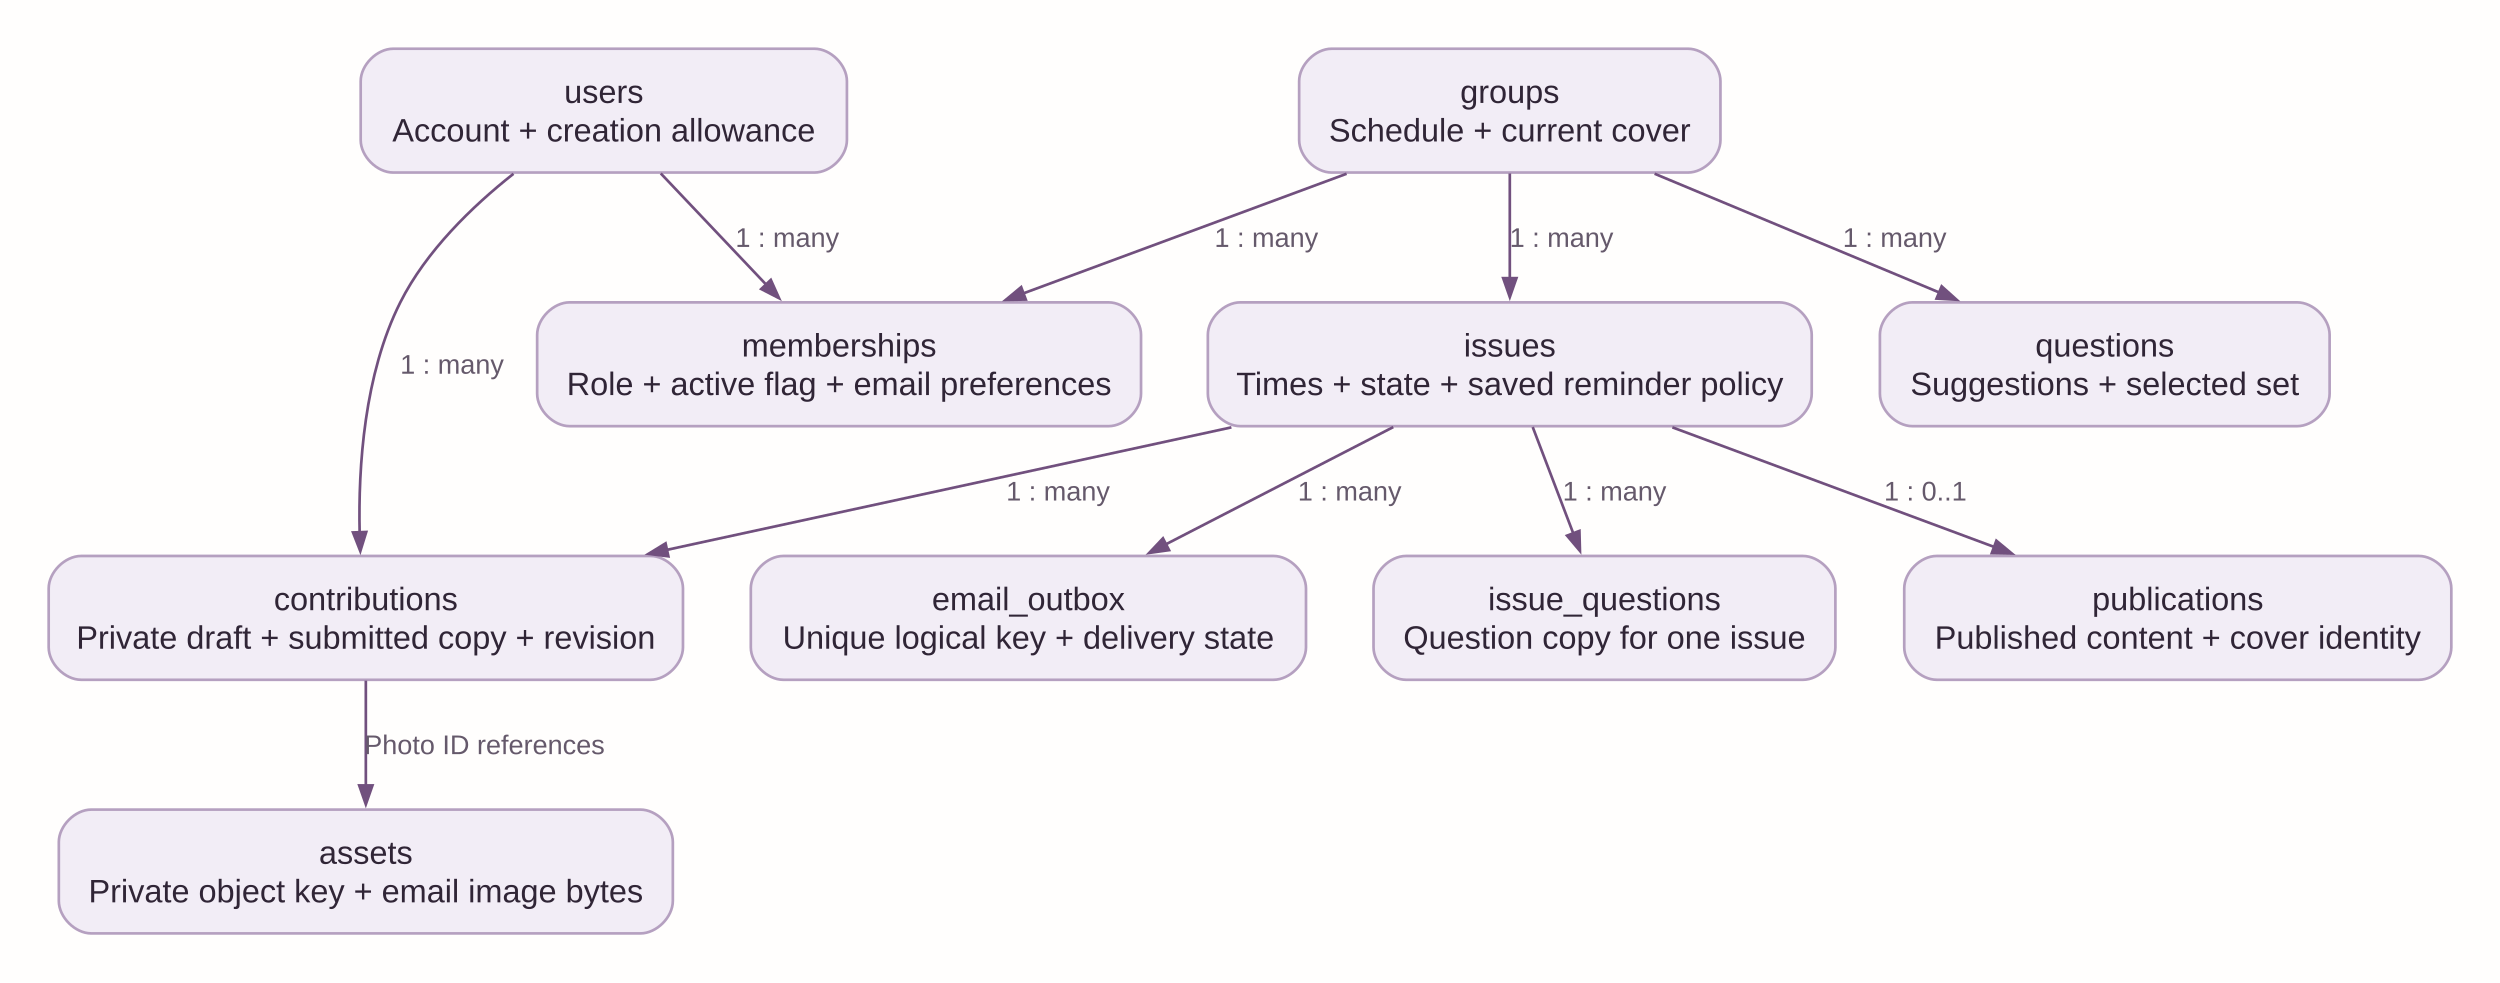
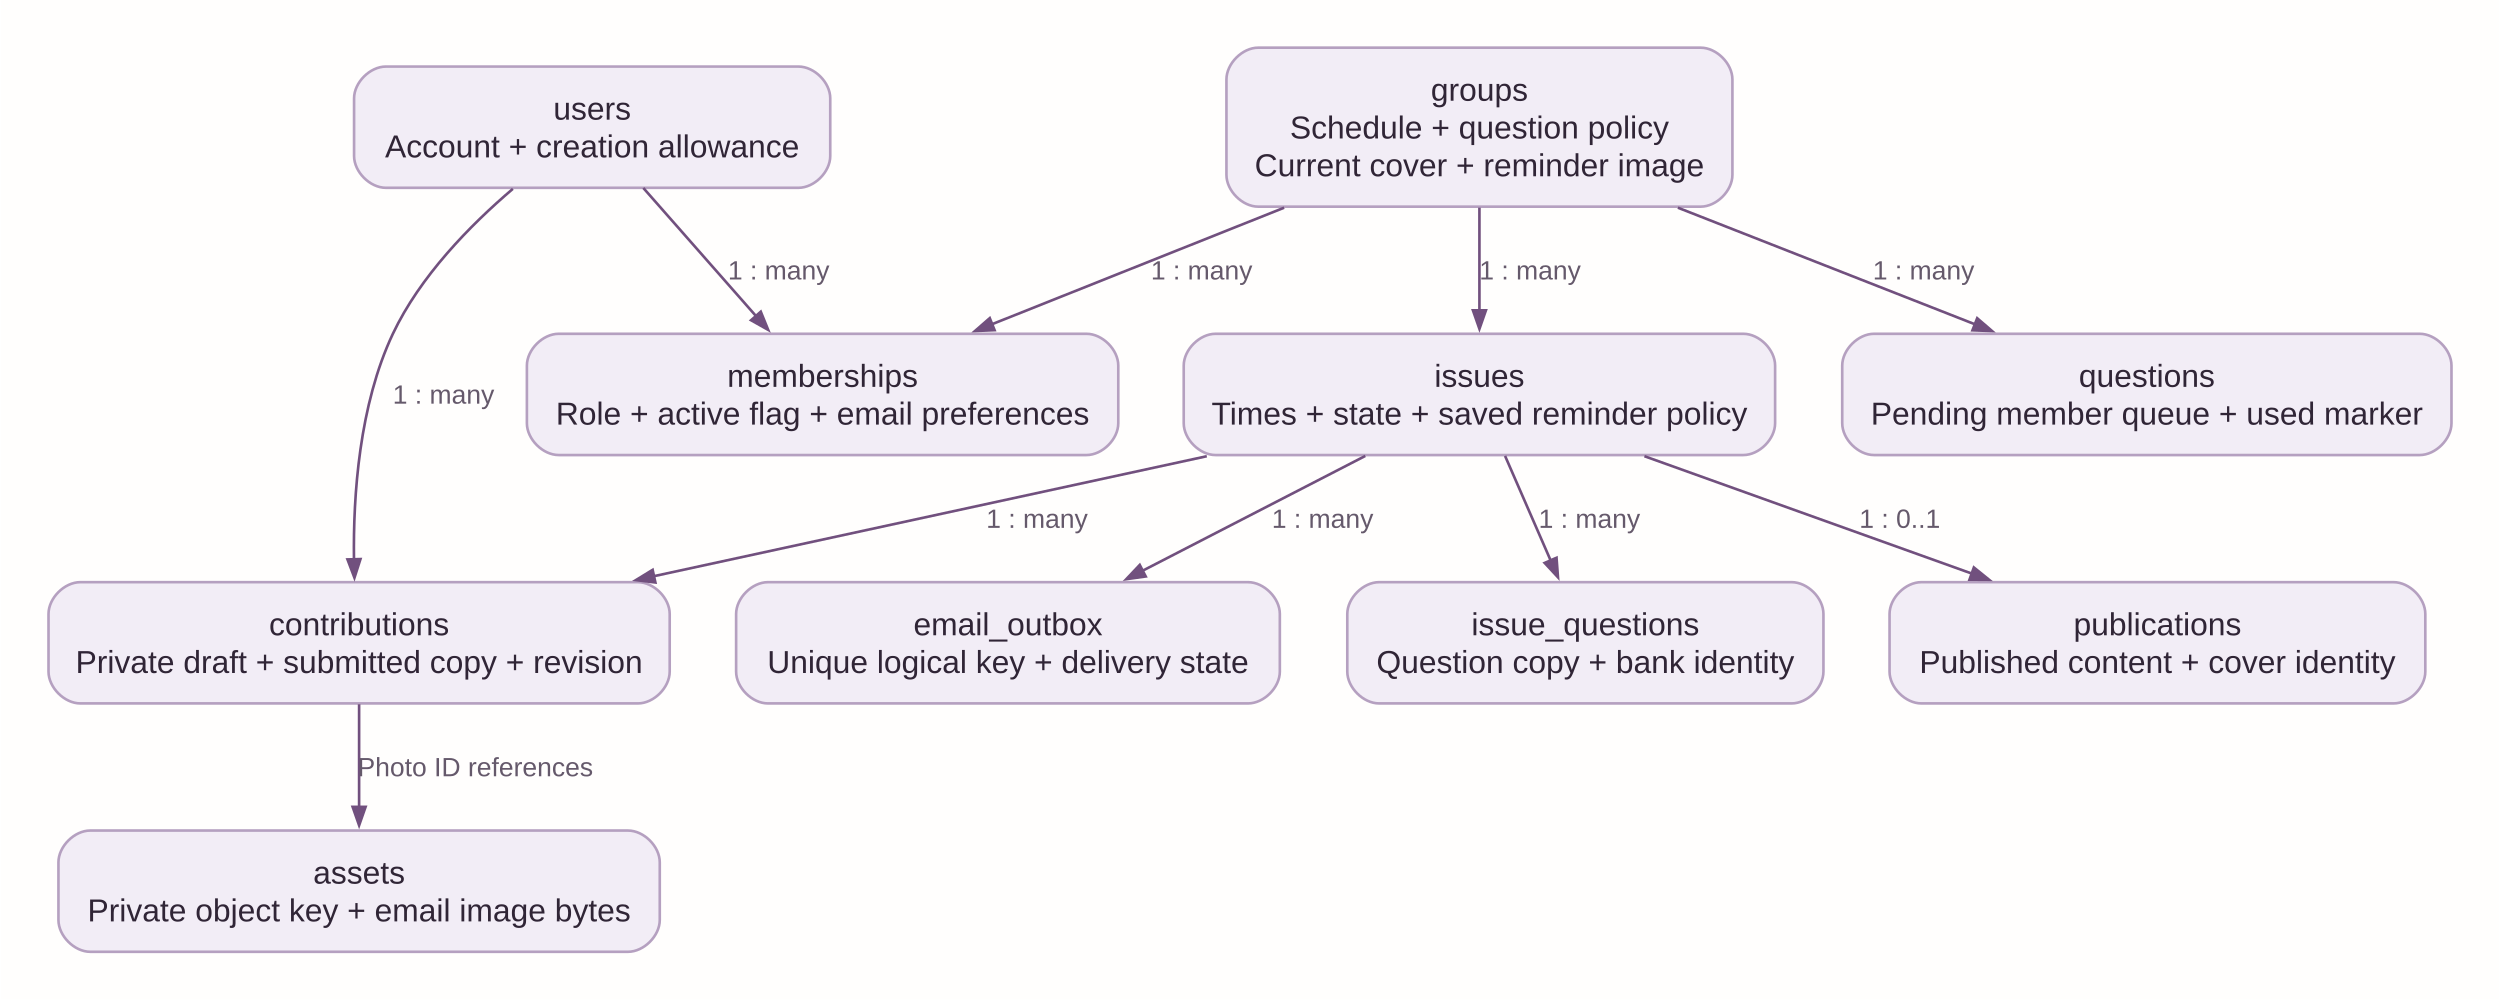
- <svg xmlns="http://www.w3.org/2000/svg" width="924pt" height="363pt" viewBox="0.00 0.00 924.41 363.12">
-   <g id="graph0" class="graph" transform="scale(1 1) rotate(0) translate(18 345.12)">
-     <polygon fill="#fffefd" stroke="none" points="-18,18 -18,-345.12 906.41,-345.12 906.41,18 -18,18" />
+ <svg xmlns="http://www.w3.org/2000/svg" width="943pt" height="377pt" viewBox="0.00 0.00 943.29 377.37">
+   <g id="graph0" class="graph" transform="scale(1 1) rotate(0) translate(18 359.37)">
+     <polygon fill="#fffefd" stroke="none" points="-18,18 -18,-359.37 925.29,-359.37 925.29,18 -18,18" />
    <g id="node1" class="node">
-       <path fill="#f2edf6" stroke="#b5a0c0" d="M283.16,-327.12C283.16,-327.12 127.38,-327.12 127.38,-327.12 121.38,-327.12 115.37,-321.12 115.37,-315.12 115.37,-315.12 115.37,-293.34 115.37,-293.34 115.37,-287.34 121.37,-281.34 127.37,-281.34 127.37,-281.34 283.16,-281.34 283.16,-281.34 289.16,-281.34 295.16,-287.34 295.16,-293.34 295.16,-293.34 295.16,-315.12 295.16,-315.12 295.16,-321.12 289.16,-327.12 283.16,-327.12" />
-       <text text-anchor="middle" x="205.27" y="-307.08" font-family="Arial" font-size="12.00" fill="#302536">users</text>
-       <text text-anchor="middle" x="205.27" y="-292.83" font-family="Arial" font-size="12.00" fill="#302536">Account + creation allowance</text>
+       <path fill="#f2edf6" stroke="#b5a0c0" d="M283.16,-334.24C283.16,-334.24 127.38,-334.24 127.38,-334.24 121.38,-334.24 115.37,-328.24 115.37,-322.24 115.37,-322.24 115.37,-300.46 115.37,-300.46 115.37,-294.46 121.37,-288.46 127.37,-288.46 127.37,-288.46 283.16,-288.46 283.16,-288.46 289.16,-288.46 295.16,-294.46 295.16,-300.46 295.16,-300.46 295.16,-322.24 295.16,-322.24 295.16,-328.24 289.16,-334.24 283.16,-334.24" />
+       <text text-anchor="middle" x="205.27" y="-314.2" font-family="Arial" font-size="12.00" fill="#302536">users</text>
+       <text text-anchor="middle" x="205.27" y="-299.95" font-family="Arial" font-size="12.00" fill="#302536">Account + creation allowance</text>
    </g>
    <g id="node2" class="node">
      <path fill="#f2edf6" stroke="#b5a0c0" d="M391.91,-233.34C391.91,-233.34 192.62,-233.34 192.62,-233.34 186.62,-233.34 180.62,-227.34 180.62,-221.34 180.62,-221.34 180.62,-199.56 180.62,-199.56 180.62,-193.56 186.62,-187.56 192.62,-187.56 192.62,-187.56 391.91,-187.56 391.91,-187.56 397.91,-187.56 403.91,-193.56 403.91,-199.56 403.91,-199.56 403.91,-221.34 403.91,-221.34 403.91,-227.34 397.91,-233.34 391.91,-233.34" />
      <text text-anchor="middle" x="292.27" y="-213.3" font-family="Arial" font-size="12.00" fill="#302536">memberships</text>
      <text text-anchor="middle" x="292.27" y="-199.05" font-family="Arial" font-size="12.00" fill="#302536">Role + active flag + email preferences</text>
    </g>
    <g id="edge1" class="edge">
-       <path fill="none" stroke="#71507e" d="M226.33,-281.01C238.1,-268.59 252.9,-252.98 265.49,-239.7" />
-       <polygon fill="#71507e" stroke="#71507e" points="267.02,-241.65 270.06,-234.88 263.47,-238.27 267.02,-241.65" />
-       <text text-anchor="middle" x="273.1" y="-253.84" font-family="Arial" font-size="10.00" fill="#65596b">1 : many</text>
+       <path fill="none" stroke="#71507e" d="M224.58,-288.4C237.11,-274.16 253.56,-255.46 267.11,-240.06" />
+       <polygon fill="#71507e" stroke="#71507e" points="268.93,-241.69 271.72,-234.82 265.25,-238.46 268.93,-241.69" />
+       <text text-anchor="middle" x="275.69" y="-253.84" font-family="Arial" font-size="10.00" fill="#65596b">1 : many</text>
    </g>
    <g id="node7" class="node">
      <path fill="#f2edf6" stroke="#b5a0c0" d="M222.54,-139.56C222.54,-139.56 12,-139.56 12,-139.56 6,-139.56 0,-133.56 0,-127.56 0,-127.56 0,-105.78 0,-105.78 0,-99.78 6,-93.78 12,-93.78 12,-93.78 222.54,-93.78 222.54,-93.78 228.54,-93.78 234.54,-99.78 234.54,-105.78 234.54,-105.78 234.54,-127.56 234.54,-127.56 234.54,-133.56 228.54,-139.56 222.54,-139.56" />
      <text text-anchor="middle" x="117.27" y="-119.52" font-family="Arial" font-size="12.00" fill="#302536">contributions</text>
      <text text-anchor="middle" x="117.27" y="-105.27" font-family="Arial" font-size="12.00" fill="#302536">Private draft + submitted copy + revision</text>
    </g>
    <g id="edge7" class="edge">
-       <path fill="none" stroke="#71507e" d="M171.87,-280.89C156.48,-268.73 139.55,-252.29 130.02,-233.34 116.68,-206.82 114.45,-172.63 114.98,-148.32" />
-       <polygon fill="#71507e" stroke="#71507e" points="117.42,-148.43 115.23,-141.35 112.53,-148.26 117.42,-148.43" />
+       <path fill="none" stroke="#71507e" d="M175.32,-288.07C159.06,-274.22 140.25,-254.97 130.02,-233.34 117.33,-206.5 115,-172.36 115.33,-148.14" />
+       <polygon fill="#71507e" stroke="#71507e" points="117.78,-148.28 115.51,-141.22 112.88,-148.15 117.78,-148.28" />
      <text text-anchor="middle" x="149.14" y="-206.95" font-family="Arial" font-size="10.00" fill="#65596b">1 : many</text>
    </g>
    <g id="node3" class="node">
-       <path fill="#f2edf6" stroke="#b5a0c0" d="M606.16,-327.12C606.16,-327.12 474.38,-327.12 474.38,-327.12 468.38,-327.12 462.38,-321.12 462.38,-315.12 462.38,-315.12 462.38,-293.34 462.38,-293.34 462.38,-287.34 468.38,-281.34 474.38,-281.34 474.38,-281.34 606.16,-281.34 606.16,-281.34 612.16,-281.34 618.16,-287.34 618.16,-293.34 618.16,-293.34 618.16,-315.12 618.16,-315.12 618.16,-321.12 612.16,-327.12 606.16,-327.12" />
-       <text text-anchor="middle" x="540.27" y="-307.08" font-family="Arial" font-size="12.00" fill="#302536">groups</text>
-       <text text-anchor="middle" x="540.27" y="-292.83" font-family="Arial" font-size="12.00" fill="#302536">Schedule + current cover</text>
+       <path fill="#f2edf6" stroke="#b5a0c0" d="M623.79,-341.37C623.79,-341.37 456.75,-341.37 456.75,-341.37 450.75,-341.37 444.75,-335.37 444.75,-329.37 444.75,-329.37 444.75,-293.34 444.75,-293.34 444.75,-287.34 450.75,-281.34 456.75,-281.34 456.75,-281.34 623.79,-281.34 623.79,-281.34 629.79,-281.34 635.79,-287.34 635.79,-293.34 635.79,-293.34 635.79,-329.37 635.79,-329.37 635.79,-335.37 629.79,-341.37 623.79,-341.37" />
+       <text text-anchor="middle" x="540.27" y="-321.33" font-family="Arial" font-size="12.00" fill="#302536">groups</text>
+       <text text-anchor="middle" x="540.27" y="-307.08" font-family="Arial" font-size="12.00" fill="#302536">Schedule + question policy</text>
+       <text text-anchor="middle" x="540.27" y="-292.83" font-family="Arial" font-size="12.00" fill="#302536">Current cover + reminder image</text>
    </g>
    <g id="edge2" class="edge">
-       <path fill="none" stroke="#71507e" d="M479.92,-280.9C443.78,-267.52 397.74,-250.48 360.31,-236.63" />
-       <polygon fill="#71507e" stroke="#71507e" points="361.3,-234.38 353.88,-234.25 359.59,-238.98 361.3,-234.38" />
-       <text text-anchor="middle" x="450.24" y="-253.84" font-family="Arial" font-size="10.00" fill="#65596b">1 : many</text>
+       <path fill="none" stroke="#71507e" d="M466.53,-280.95C431.36,-266.92 389.68,-250.3 355.91,-236.83" />
+       <polygon fill="#71507e" stroke="#71507e" points="357.21,-234.71 349.8,-234.39 355.39,-239.26 357.21,-234.71" />
+       <text text-anchor="middle" x="435.39" y="-253.84" font-family="Arial" font-size="10.00" fill="#65596b">1 : many</text>
    </g>
    <g id="node4" class="node">
-       <path fill="#f2edf6" stroke="#b5a0c0" d="M831.41,-233.34C831.41,-233.34 689.12,-233.34 689.12,-233.34 683.12,-233.34 677.12,-227.34 677.12,-221.34 677.12,-221.34 677.12,-199.56 677.12,-199.56 677.12,-193.56 683.12,-187.56 689.12,-187.56 689.12,-187.56 831.41,-187.56 831.41,-187.56 837.41,-187.56 843.41,-193.56 843.41,-199.56 843.41,-199.56 843.41,-221.34 843.41,-221.34 843.41,-227.34 837.41,-233.34 831.41,-233.34" />
-       <text text-anchor="middle" x="760.27" y="-213.3" font-family="Arial" font-size="12.00" fill="#302536">questions</text>
-       <text text-anchor="middle" x="760.27" y="-199.05" font-family="Arial" font-size="12.00" fill="#302536">Suggestions + selected set</text>
+       <path fill="#f2edf6" stroke="#b5a0c0" d="M895.29,-233.34C895.29,-233.34 689.25,-233.34 689.25,-233.34 683.25,-233.34 677.25,-227.34 677.25,-221.34 677.25,-221.34 677.25,-199.56 677.25,-199.56 677.25,-193.56 683.25,-187.56 689.25,-187.56 689.25,-187.56 895.29,-187.56 895.29,-187.56 901.29,-187.56 907.29,-193.56 907.29,-199.56 907.29,-199.56 907.29,-221.34 907.29,-221.34 907.29,-227.34 901.29,-233.34 895.29,-233.34" />
+       <text text-anchor="middle" x="792.27" y="-213.3" font-family="Arial" font-size="12.00" fill="#302536">questions</text>
+       <text text-anchor="middle" x="792.27" y="-199.05" font-family="Arial" font-size="12.00" fill="#302536">Pending member queue + used marker</text>
    </g>
    <g id="edge3" class="edge">
-       <path fill="none" stroke="#71507e" d="M593.81,-280.9C625.6,-267.63 666.02,-250.77 699.08,-236.98" />
-       <polygon fill="#71507e" stroke="#71507e" points="699.96,-239.26 705.48,-234.31 698.07,-234.74 699.96,-239.26" />
-       <text text-anchor="middle" x="682.57" y="-253.84" font-family="Arial" font-size="10.00" fill="#65596b">1 : many</text>
+       <path fill="none" stroke="#71507e" d="M615.2,-280.95C650.94,-266.92 693.28,-250.3 727.6,-236.83" />
+       <polygon fill="#71507e" stroke="#71507e" points="728.21,-239.22 733.83,-234.38 726.42,-234.66 728.21,-239.22" />
+       <text text-anchor="middle" x="707.97" y="-253.84" font-family="Arial" font-size="10.00" fill="#65596b">1 : many</text>
    </g>
    <g id="node5" class="node">
      <path fill="#f2edf6" stroke="#b5a0c0" d="M639.91,-233.34C639.91,-233.34 440.62,-233.34 440.62,-233.34 434.62,-233.34 428.62,-227.34 428.62,-221.34 428.62,-221.34 428.62,-199.56 428.62,-199.56 428.62,-193.56 434.62,-187.56 440.62,-187.56 440.62,-187.56 639.91,-187.56 639.91,-187.56 645.91,-187.56 651.91,-193.56 651.91,-199.56 651.91,-199.56 651.91,-221.34 651.91,-221.34 651.91,-227.34 645.91,-233.34 639.91,-233.34" />
      <text text-anchor="middle" x="540.27" y="-213.3" font-family="Arial" font-size="12.00" fill="#302536">issues</text>
      <text text-anchor="middle" x="540.27" y="-199.05" font-family="Arial" font-size="12.00" fill="#302536">Times + state + saved reminder policy</text>
    </g>
    <g id="edge4" class="edge">
-       <path fill="none" stroke="#71507e" d="M540.27,-281.01C540.27,-269.37 540.27,-254.94 540.27,-242.24" />
-       <polygon fill="#71507e" stroke="#71507e" points="542.72,-242.29 540.27,-235.29 537.82,-242.29 542.72,-242.29" />
+       <path fill="none" stroke="#71507e" d="M540.27,-280.95C540.27,-268.64 540.27,-254.34 540.27,-241.92" />
+       <polygon fill="#71507e" stroke="#71507e" points="542.72,-242.19 540.27,-235.19 537.82,-242.19 542.72,-242.19" />
      <text text-anchor="middle" x="559.39" y="-253.84" font-family="Arial" font-size="10.00" fill="#65596b">1 : many</text>
    </g>
    <g id="node6" class="node">
-       <path fill="#f2edf6" stroke="#b5a0c0" d="M648.66,-139.56C648.66,-139.56 501.88,-139.56 501.88,-139.56 495.88,-139.56 489.88,-133.56 489.88,-127.56 489.88,-127.56 489.88,-105.78 489.88,-105.78 489.88,-99.78 495.88,-93.78 501.88,-93.78 501.88,-93.78 648.66,-93.78 648.66,-93.78 654.66,-93.78 660.66,-99.78 660.66,-105.78 660.66,-105.78 660.66,-127.56 660.66,-127.56 660.66,-133.56 654.66,-139.56 648.66,-139.56" />
-       <text text-anchor="middle" x="575.27" y="-119.52" font-family="Arial" font-size="12.00" fill="#302536">issue_questions</text>
-       <text text-anchor="middle" x="575.27" y="-105.27" font-family="Arial" font-size="12.00" fill="#302536">Question copy for one issue</text>
+       <path fill="#f2edf6" stroke="#b5a0c0" d="M658.16,-139.56C658.16,-139.56 502.38,-139.56 502.38,-139.56 496.38,-139.56 490.38,-133.56 490.38,-127.56 490.38,-127.56 490.38,-105.78 490.38,-105.78 490.38,-99.78 496.38,-93.78 502.38,-93.78 502.38,-93.78 658.16,-93.78 658.16,-93.78 664.16,-93.78 670.16,-99.78 670.16,-105.78 670.16,-105.78 670.16,-127.56 670.16,-127.56 670.16,-133.56 664.16,-139.56 658.16,-139.56" />
+       <text text-anchor="middle" x="580.27" y="-119.52" font-family="Arial" font-size="12.00" fill="#302536">issue_questions</text>
+       <text text-anchor="middle" x="580.27" y="-105.27" font-family="Arial" font-size="12.00" fill="#302536">Question copy + bank identity</text>
    </g>
    <g id="edge5" class="edge">
-       <path fill="none" stroke="#71507e" d="M548.74,-187.23C553.27,-175.37 558.9,-160.6 563.81,-147.73" />
-       <polygon fill="#71507e" stroke="#71507e" points="566.01,-148.83 566.21,-141.42 561.43,-147.08 566.01,-148.83" />
-       <text text-anchor="middle" x="578.99" y="-160.06" font-family="Arial" font-size="10.00" fill="#65596b">1 : many</text>
+       <path fill="none" stroke="#71507e" d="M549.95,-187.23C555.12,-175.37 561.56,-160.6 567.17,-147.73" />
+       <polygon fill="#71507e" stroke="#71507e" points="569.38,-148.78 569.93,-141.39 564.89,-146.83 569.38,-148.78" />
+       <text text-anchor="middle" x="581.79" y="-160.06" font-family="Arial" font-size="10.00" fill="#65596b">1 : many</text>
    </g>
    <g id="edge6" class="edge">
      <path fill="none" stroke="#71507e" d="M437.33,-187.12C374.13,-173.4 293.18,-155.84 228.51,-141.81" />
      <polygon fill="#71507e" stroke="#71507e" points="229.14,-139.44 221.78,-140.35 228.1,-144.22 229.14,-139.44" />
      <text text-anchor="middle" x="373.22" y="-160.06" font-family="Arial" font-size="10.00" fill="#65596b">1 : many</text>
    </g>
    <g id="node8" class="node">
-       <path fill="#f2edf6" stroke="#b5a0c0" d="M876.41,-139.56C876.41,-139.56 698.12,-139.56 698.12,-139.56 692.12,-139.56 686.12,-133.56 686.12,-127.56 686.12,-127.56 686.12,-105.78 686.12,-105.78 686.12,-99.78 692.12,-93.78 698.12,-93.78 698.12,-93.78 876.41,-93.78 876.41,-93.78 882.41,-93.78 888.41,-99.78 888.41,-105.78 888.41,-105.78 888.41,-127.56 888.41,-127.56 888.41,-133.56 882.41,-139.56 876.41,-139.56" />
-       <text text-anchor="middle" x="787.27" y="-119.52" font-family="Arial" font-size="12.00" fill="#302536">publications</text>
-       <text text-anchor="middle" x="787.27" y="-105.27" font-family="Arial" font-size="12.00" fill="#302536">Published content + cover identity</text>
+       <path fill="#f2edf6" stroke="#b5a0c0" d="M885.41,-139.56C885.41,-139.56 707.12,-139.56 707.12,-139.56 701.12,-139.56 695.12,-133.56 695.12,-127.56 695.12,-127.56 695.12,-105.78 695.12,-105.78 695.12,-99.78 701.12,-93.78 707.12,-93.78 707.12,-93.78 885.41,-93.78 885.41,-93.78 891.41,-93.78 897.41,-99.78 897.41,-105.78 897.41,-105.78 897.41,-127.56 897.41,-127.56 897.41,-133.56 891.41,-139.56 885.41,-139.56" />
+       <text text-anchor="middle" x="796.27" y="-119.52" font-family="Arial" font-size="12.00" fill="#302536">publications</text>
+       <text text-anchor="middle" x="796.27" y="-105.27" font-family="Arial" font-size="12.00" fill="#302536">Published content + cover identity</text>
    </g>
    <g id="edge8" class="edge">
-       <path fill="none" stroke="#71507e" d="M600.38,-187.12C636.37,-173.74 682.22,-156.7 719.5,-142.85" />
-       <polygon fill="#71507e" stroke="#71507e" points="720.19,-145.21 725.9,-140.47 718.49,-140.61 720.19,-145.21" />
-       <text text-anchor="middle" x="693.93" y="-160.06" font-family="Arial" font-size="10.00" fill="#65596b">1 : 0..1</text>
+       <path fill="none" stroke="#71507e" d="M602.57,-187.12C640.03,-173.68 687.79,-156.56 726.52,-142.68" />
+       <polygon fill="#71507e" stroke="#71507e" points="726.95,-145.12 732.71,-140.46 725.3,-140.51 726.95,-145.12" />
+       <text text-anchor="middle" x="698.97" y="-160.06" font-family="Arial" font-size="10.00" fill="#65596b">1 : 0..1</text>
    </g>
    <g id="node10" class="node">
      <path fill="#f2edf6" stroke="#b5a0c0" d="M452.91,-139.56C452.91,-139.56 271.62,-139.56 271.62,-139.56 265.62,-139.56 259.62,-133.56 259.62,-127.56 259.62,-127.56 259.62,-105.78 259.62,-105.78 259.62,-99.78 265.62,-93.78 271.62,-93.78 271.62,-93.78 452.91,-93.78 452.91,-93.78 458.91,-93.78 464.91,-99.78 464.91,-105.78 464.91,-105.78 464.91,-127.56 464.91,-127.56 464.91,-133.56 458.91,-139.56 452.91,-139.56" />
      <text text-anchor="middle" x="362.27" y="-119.52" font-family="Arial" font-size="12.00" fill="#302536">email_outbox</text>
      <text text-anchor="middle" x="362.27" y="-105.27" font-family="Arial" font-size="12.00" fill="#302536">Unique logical key + delivery state</text>
    </g>
    <g id="edge10" class="edge">
      <path fill="none" stroke="#71507e" d="M497.18,-187.23C471.79,-174.14 439.53,-157.51 412.92,-143.79" />
      <polygon fill="#71507e" stroke="#71507e" points="414.27,-141.72 406.92,-140.69 412.02,-146.08 414.27,-141.72" />
      <text text-anchor="middle" x="481.05" y="-160.06" font-family="Arial" font-size="10.00" fill="#65596b">1 : many</text>
    </g>
    <g id="node9" class="node">
      <path fill="#f2edf6" stroke="#b5a0c0" d="M218.79,-45.78C218.79,-45.78 15.75,-45.78 15.75,-45.78 9.75,-45.78 3.75,-39.78 3.75,-33.78 3.75,-33.78 3.75,-12 3.75,-12 3.75,-6 9.75,0 15.75,0 15.75,0 218.79,0 218.79,0 224.79,0 230.79,-6 230.79,-12 230.79,-12 230.79,-33.78 230.79,-33.78 230.79,-39.78 224.79,-45.78 218.79,-45.78" />
      <text text-anchor="middle" x="117.27" y="-25.74" font-family="Arial" font-size="12.00" fill="#302536">assets</text>
      <text text-anchor="middle" x="117.27" y="-11.49" font-family="Arial" font-size="12.00" fill="#302536">Private object key + email image bytes</text>
    </g>
    <g id="edge9" class="edge">
      <path fill="none" stroke="#71507e" d="M117.27,-93.45C117.27,-81.81 117.27,-67.38 117.27,-54.68" />
      <polygon fill="#71507e" stroke="#71507e" points="119.72,-54.73 117.27,-47.73 114.82,-54.73 119.72,-54.73" />
      <text text-anchor="middle" x="161.14" y="-66.28" font-family="Arial" font-size="10.00" fill="#65596b">Photo ID references</text>
    </g>
  </g>
</svg>
